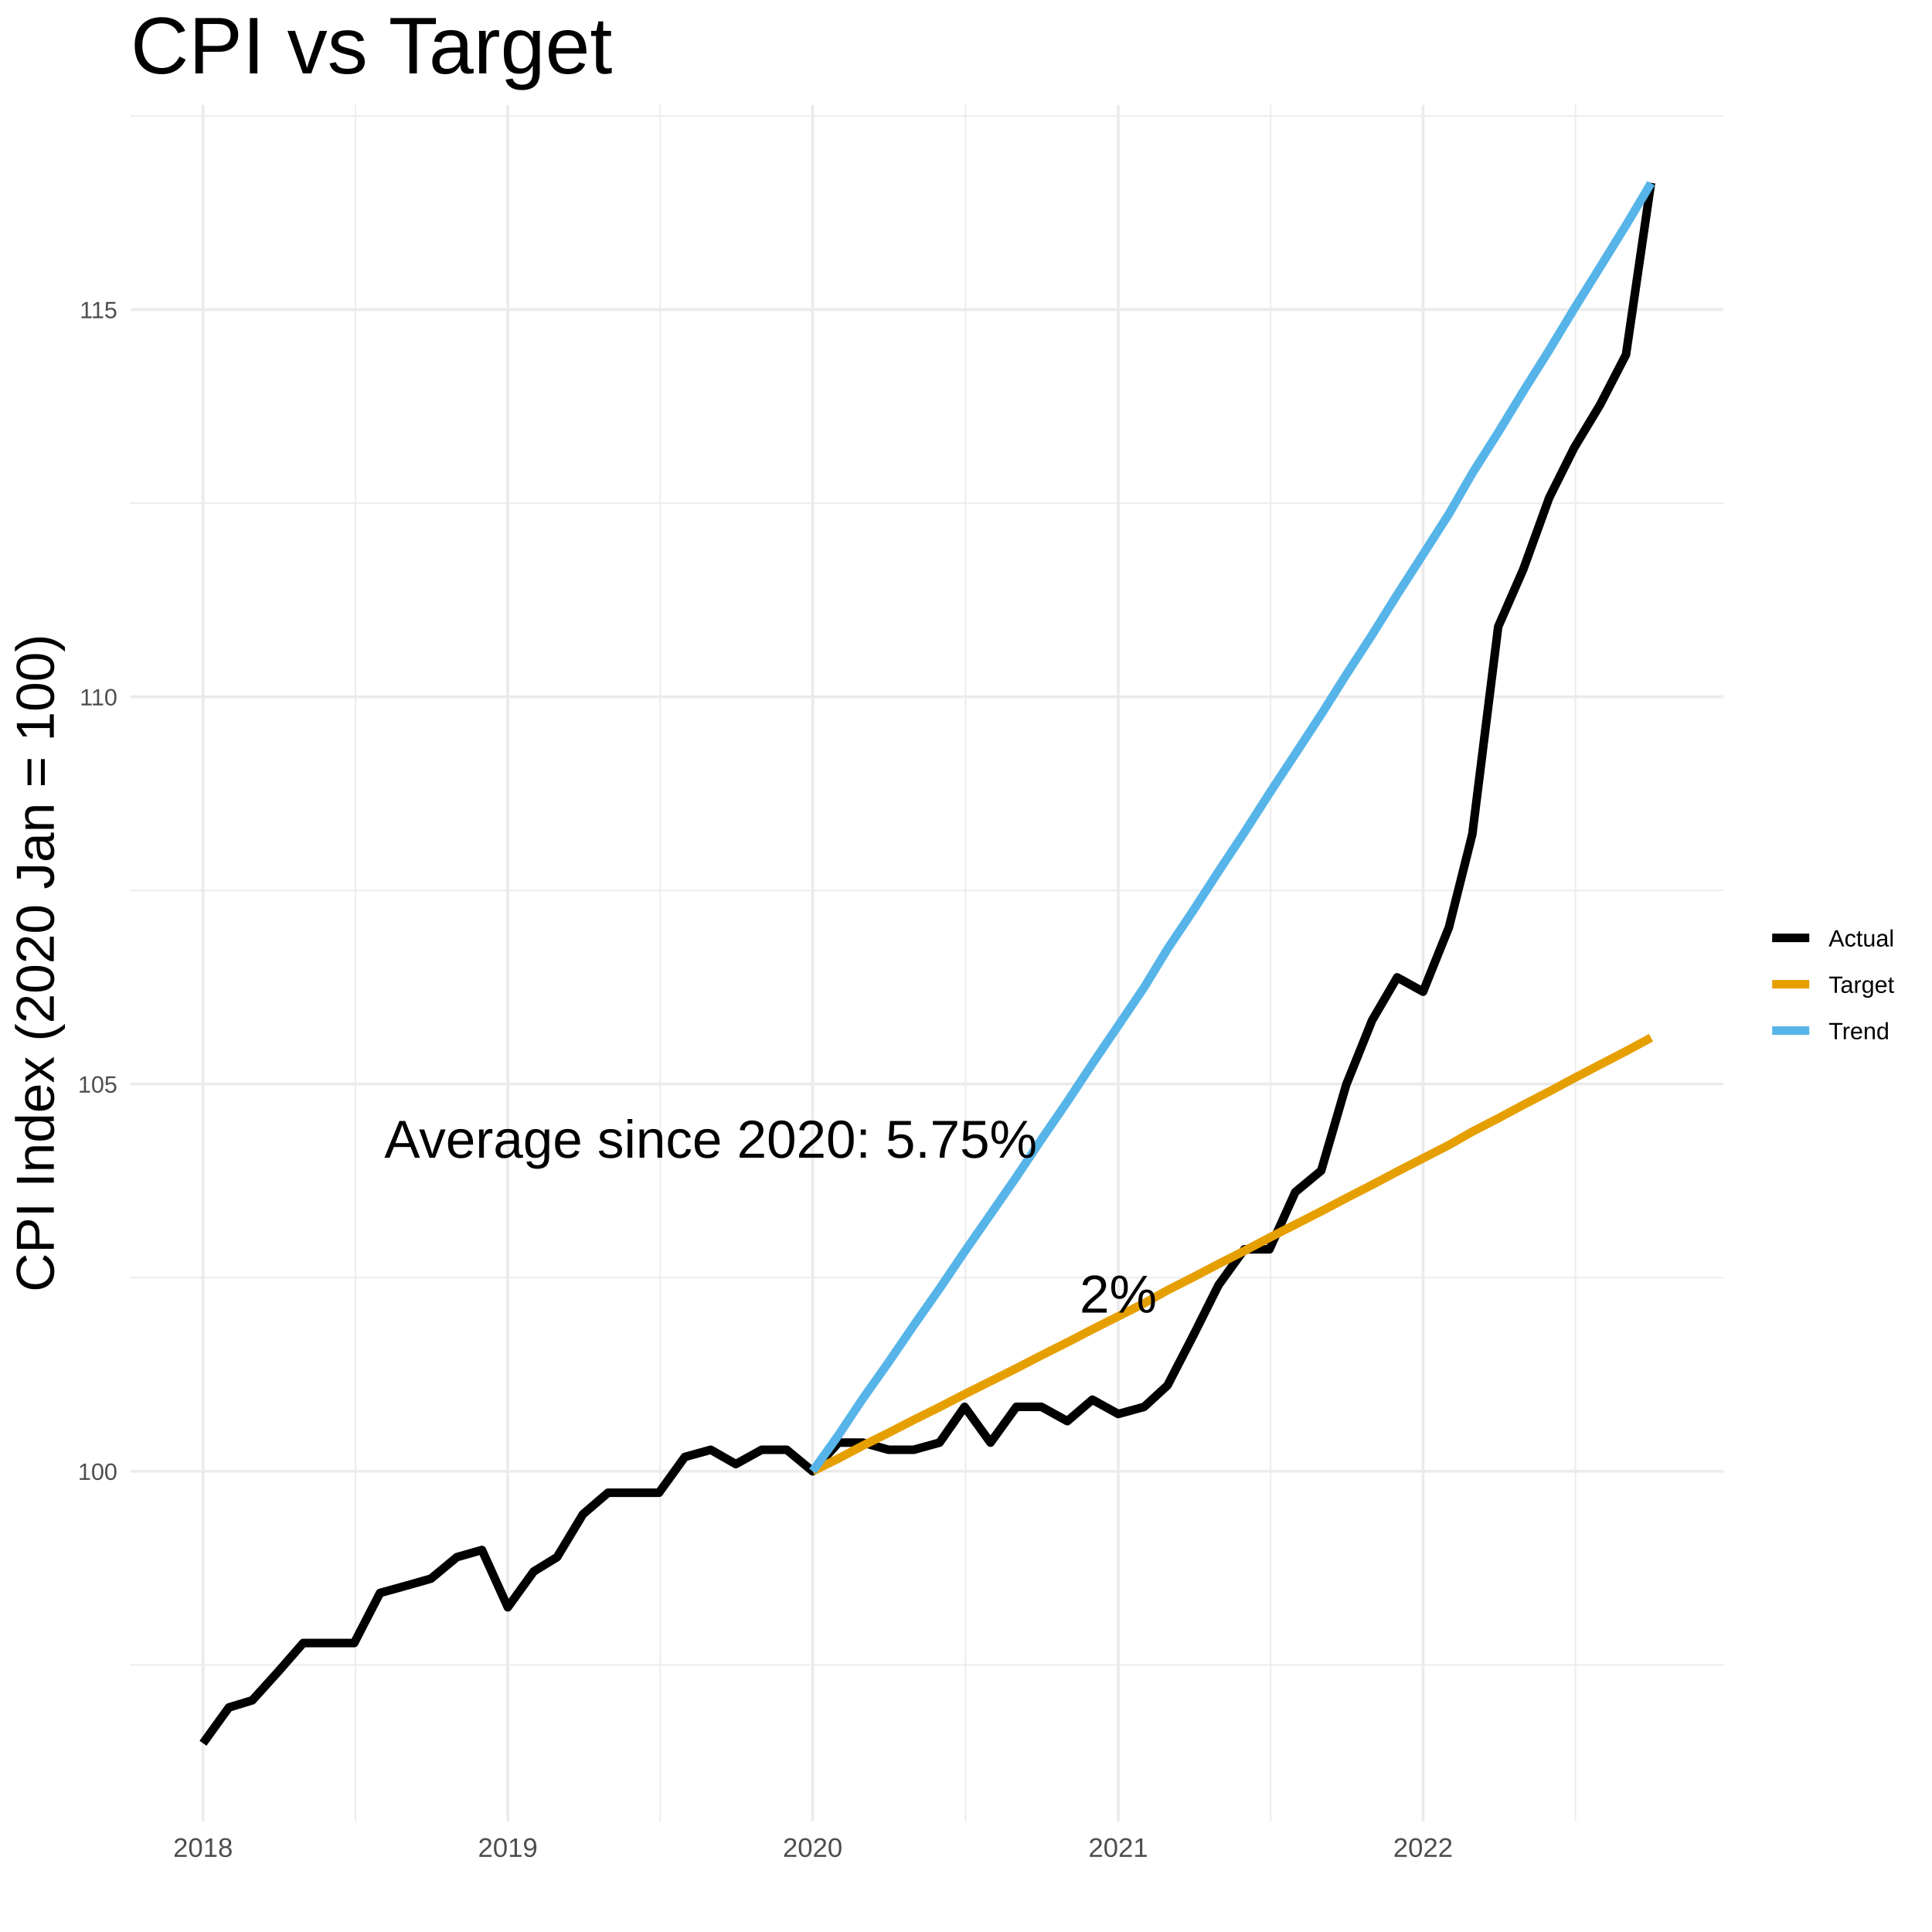
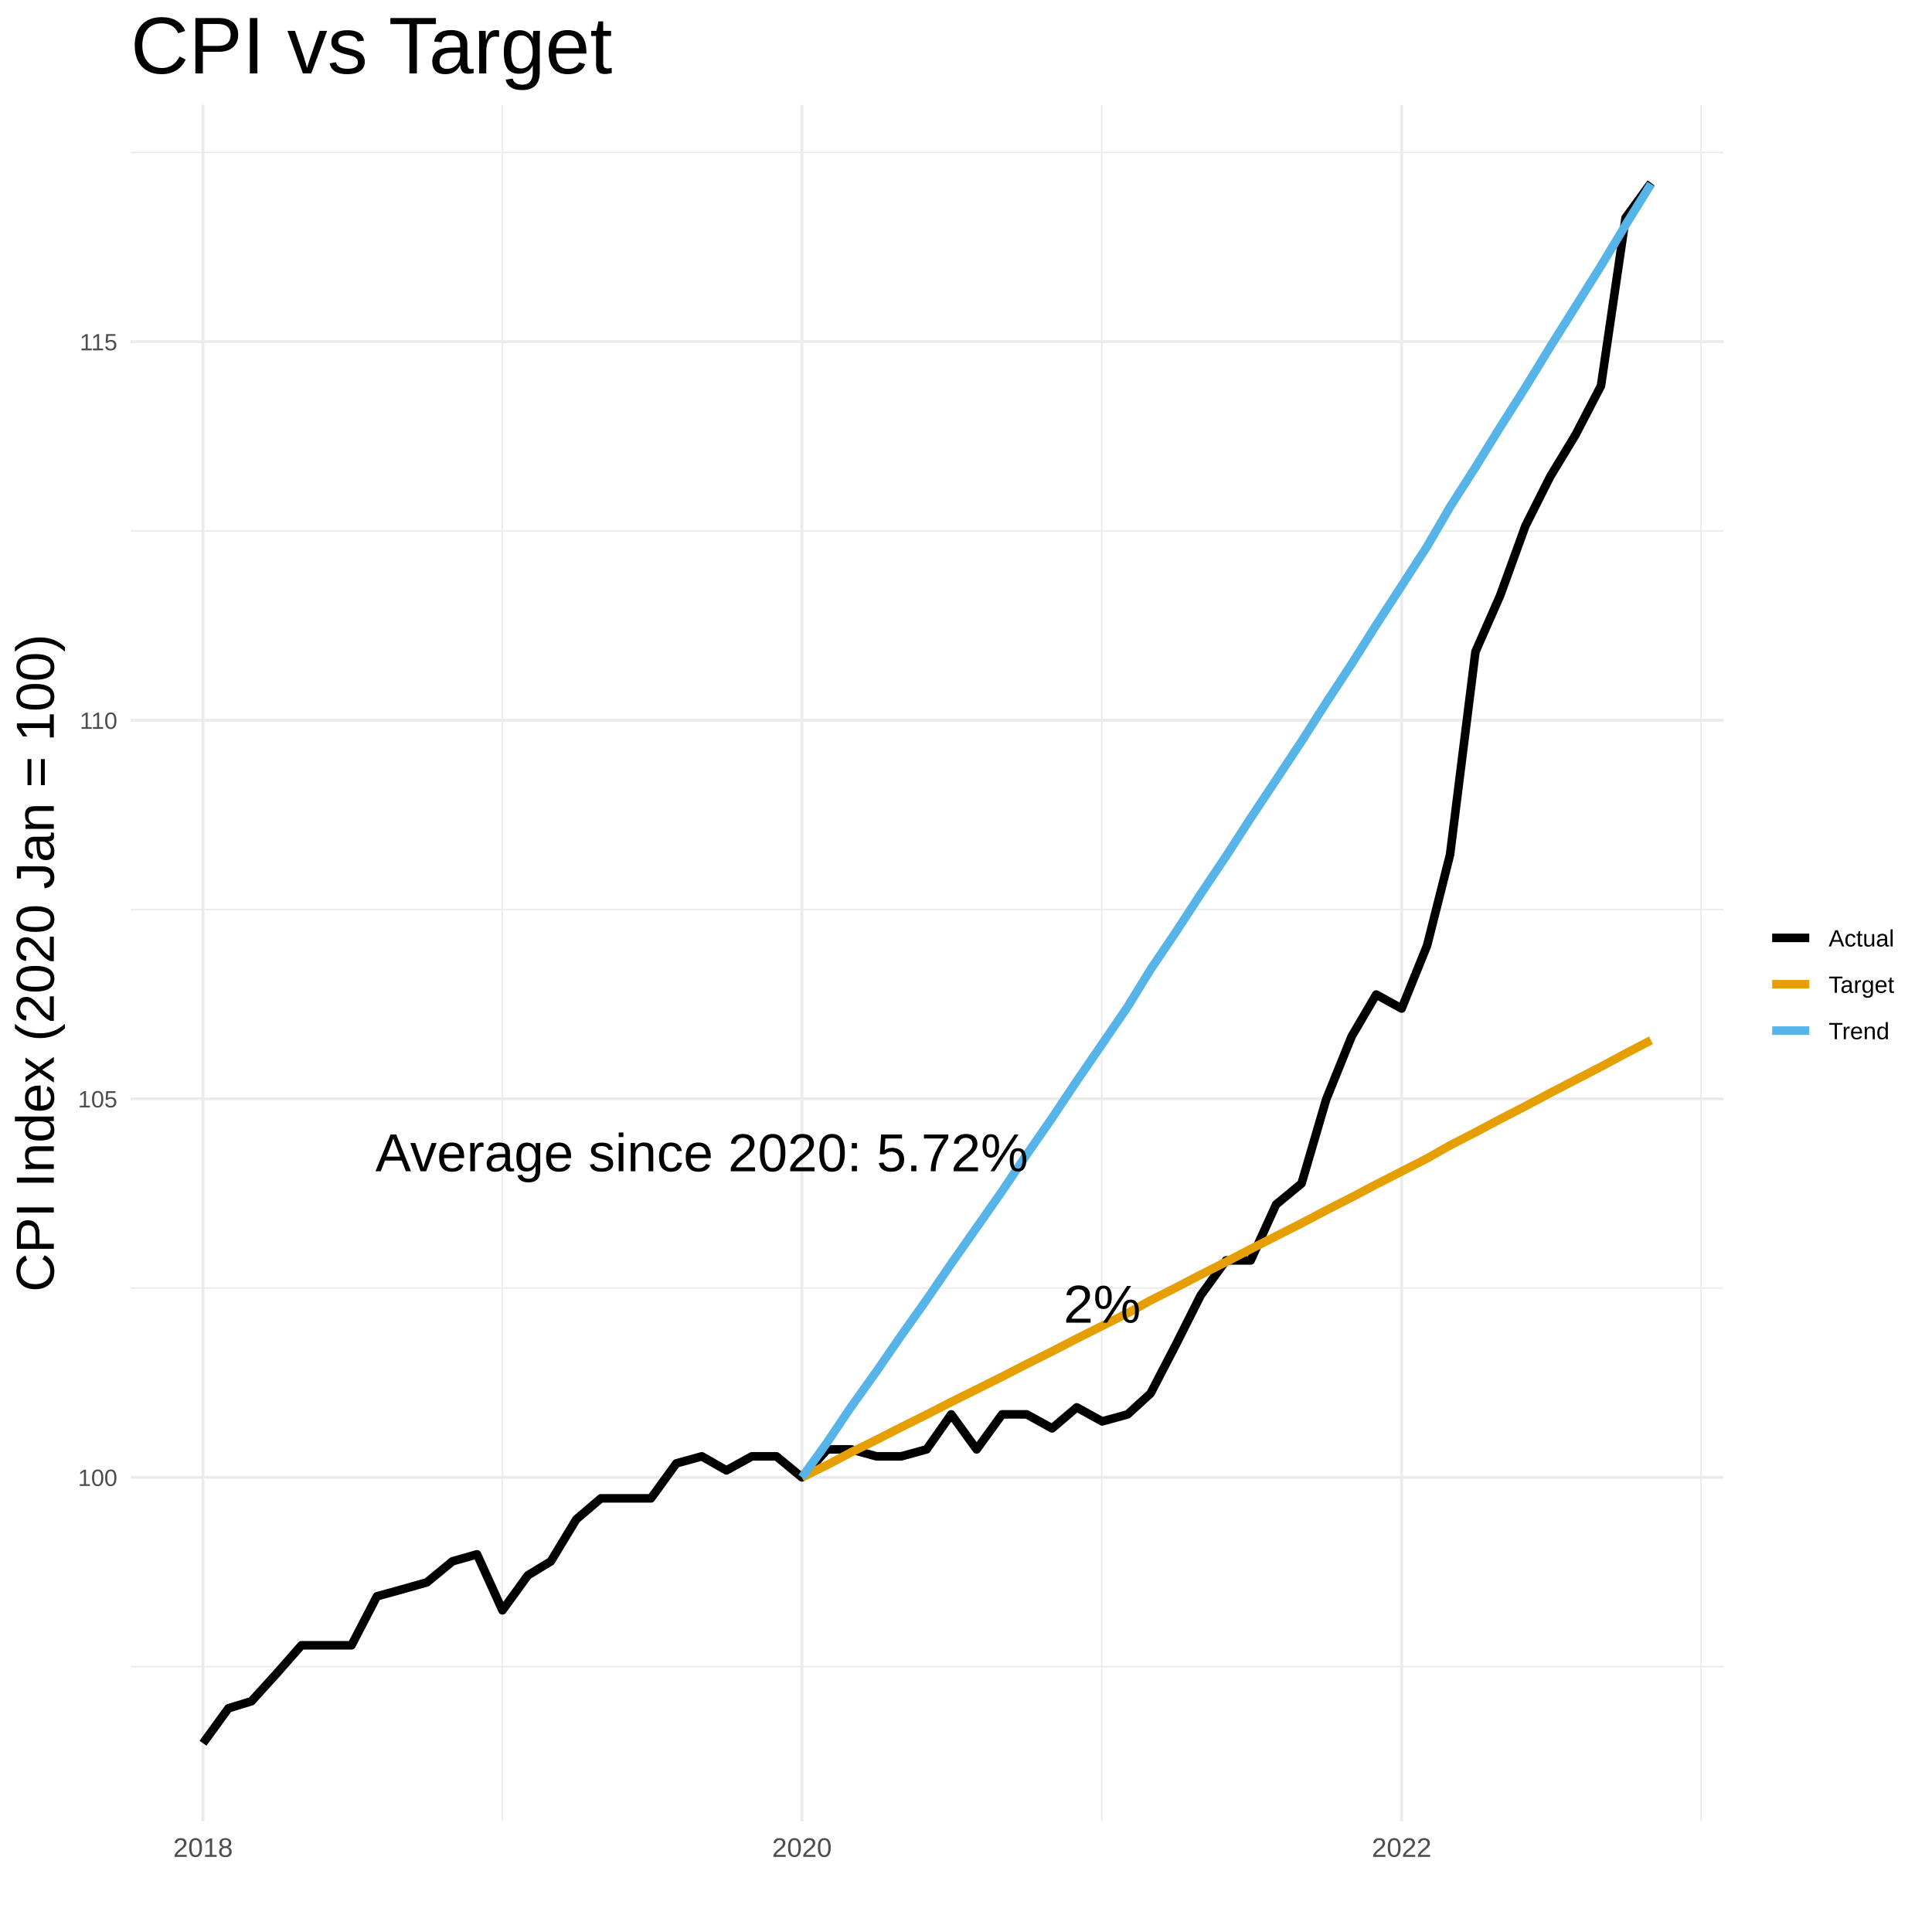
<svg xmlns="http://www.w3.org/2000/svg" class="svglite" width="720.00pt" height="720.00pt" viewBox="0 0 720.00 720.00">
  <defs>
    <style type="text/css">
    .svglite line, .svglite polyline, .svglite polygon, .svglite path, .svglite rect, .svglite circle {
      fill: none;
      stroke: #000000;
      stroke-linecap: round;
      stroke-linejoin: round;
      stroke-miterlimit: 10.00;
    }
    .svglite text {
      white-space: pre;
    }
  </style>
  </defs>
  <rect width="100%" height="100%" style="stroke: none; fill: #FFFFFF;" />
  <defs>
    <clipPath id="cpMC4wMHw3MjAuMDB8MC4wMHw3MjAuMDA=">
      <rect x="0.00" y="0.00" width="720.00" height="720.00" />
    </clipPath>
  </defs>
  <g clip-path="url(#cpMC4wMHw3MjAuMDB8MC4wMHw3MjAuMDA=)">
</g>
  <defs>
    <clipPath id="cpNDguNjh8NjQyLjI3fDM5LjA3fDY3OC43Mw==">
      <rect x="48.68" y="39.07" width="593.60" height="639.66" />
    </clipPath>
  </defs>
  <g clip-path="url(#cpNDguNjh8NjQyLjI3fDM5LjA3fDY3OC43Mw==)">
-     <polyline points="48.68,620.45 642.27,620.45 " style="stroke-width: 0.53; stroke: #EBEBEB; stroke-linecap: butt;" />
-     <polyline points="48.68,476.14 642.27,476.14 " style="stroke-width: 0.53; stroke: #EBEBEB; stroke-linecap: butt;" />
-     <polyline points="48.68,331.83 642.27,331.83 " style="stroke-width: 0.53; stroke: #EBEBEB; stroke-linecap: butt;" />
-     <polyline points="48.68,187.52 642.27,187.52 " style="stroke-width: 0.53; stroke: #EBEBEB; stroke-linecap: butt;" />
-     <polyline points="48.68,43.21 642.27,43.21 " style="stroke-width: 0.53; stroke: #EBEBEB; stroke-linecap: butt;" />
-     <polyline points="132.45,678.73 132.45,39.07 " style="stroke-width: 0.53; stroke: #EBEBEB; stroke-linecap: butt;" />
-     <polyline points="246.04,678.73 246.04,39.07 " style="stroke-width: 0.53; stroke: #EBEBEB; stroke-linecap: butt;" />
-     <polyline points="359.79,678.73 359.79,39.07 " style="stroke-width: 0.53; stroke: #EBEBEB; stroke-linecap: butt;" />
-     <polyline points="473.54,678.73 473.54,39.07 " style="stroke-width: 0.53; stroke: #EBEBEB; stroke-linecap: butt;" />
-     <polyline points="587.13,678.73 587.13,39.07 " style="stroke-width: 0.53; stroke: #EBEBEB; stroke-linecap: butt;" />
-     <polyline points="48.68,548.29 642.27,548.29 " style="stroke-width: 1.07; stroke: #EBEBEB; stroke-linecap: butt;" />
-     <polyline points="48.68,403.98 642.27,403.98 " style="stroke-width: 1.07; stroke: #EBEBEB; stroke-linecap: butt;" />
-     <polyline points="48.68,259.67 642.27,259.67 " style="stroke-width: 1.07; stroke: #EBEBEB; stroke-linecap: butt;" />
-     <polyline points="48.68,115.36 642.27,115.36 " style="stroke-width: 1.07; stroke: #EBEBEB; stroke-linecap: butt;" />
+     <polyline points="48.68,621.10 642.27,621.10 " style="stroke-width: 0.53; stroke: #EBEBEB; stroke-linecap: butt;" />
+     <polyline points="48.68,480.03 642.27,480.03 " style="stroke-width: 0.53; stroke: #EBEBEB; stroke-linecap: butt;" />
+     <polyline points="48.68,338.96 642.27,338.96 " style="stroke-width: 0.53; stroke: #EBEBEB; stroke-linecap: butt;" />
+     <polyline points="48.68,197.88 642.27,197.88 " style="stroke-width: 0.53; stroke: #EBEBEB; stroke-linecap: butt;" />
+     <polyline points="48.68,56.81 642.27,56.81 " style="stroke-width: 0.53; stroke: #EBEBEB; stroke-linecap: butt;" />
+     <polyline points="187.25,678.73 187.25,39.07 " style="stroke-width: 0.53; stroke: #EBEBEB; stroke-linecap: butt;" />
+     <polyline points="410.60,678.73 410.60,39.07 " style="stroke-width: 0.53; stroke: #EBEBEB; stroke-linecap: butt;" />
+     <polyline points="633.94,678.73 633.94,39.07 " style="stroke-width: 0.53; stroke: #EBEBEB; stroke-linecap: butt;" />
+     <polyline points="48.68,550.57 642.27,550.57 " style="stroke-width: 1.07; stroke: #EBEBEB; stroke-linecap: butt;" />
+     <polyline points="48.68,409.49 642.27,409.49 " style="stroke-width: 1.07; stroke: #EBEBEB; stroke-linecap: butt;" />
+     <polyline points="48.68,268.42 642.27,268.42 " style="stroke-width: 1.07; stroke: #EBEBEB; stroke-linecap: butt;" />
+     <polyline points="48.68,127.34 642.27,127.34 " style="stroke-width: 1.07; stroke: #EBEBEB; stroke-linecap: butt;" />
    <polyline points="75.66,678.73 75.66,39.07 " style="stroke-width: 1.07; stroke: #EBEBEB; stroke-linecap: butt;" />
-     <polyline points="189.25,678.73 189.25,39.07 " style="stroke-width: 1.07; stroke: #EBEBEB; stroke-linecap: butt;" />
-     <polyline points="302.84,678.73 302.84,39.07 " style="stroke-width: 1.07; stroke: #EBEBEB; stroke-linecap: butt;" />
-     <polyline points="416.74,678.73 416.74,39.07 " style="stroke-width: 1.07; stroke: #EBEBEB; stroke-linecap: butt;" />
-     <polyline points="530.33,678.73 530.33,39.07 " style="stroke-width: 1.07; stroke: #EBEBEB; stroke-linecap: butt;" />
-     <polyline points="75.66,649.66 85.30,636.32 94.02,633.65 103.67,622.98 113.00,612.31 122.65,612.31 131.99,612.31 141.63,593.64 151.28,590.97 160.62,588.31 170.26,580.30 179.60,577.64 189.25,598.98 198.90,585.64 207.61,580.30 217.26,564.30 226.59,556.30 236.24,556.30 245.58,556.30 255.22,542.96 264.87,540.29 274.21,545.63 283.86,540.29 293.19,540.29 302.84,548.29 312.49,537.62 321.51,537.62 331.16,540.29 340.50,540.29 350.14,537.62 359.48,524.29 369.13,537.62 378.77,524.29 388.11,524.29 397.76,529.62 407.09,521.62 416.74,526.95 426.39,524.29 435.10,516.28 444.75,497.61 454.09,478.94 463.73,465.60 473.07,465.60 482.72,444.26 492.37,436.26 501.70,404.25 511.35,380.24 520.69,364.24 530.33,369.57 539.98,345.57 548.69,310.89 558.34,233.53 567.68,212.19 577.33,185.52 586.66,166.85 596.31,150.84 605.96,132.17 615.29,68.15 " style="stroke-width: 3.20; stroke-linecap: butt;" />
-     <polyline points="302.84,548.29 312.49,543.53 321.51,538.75 331.16,533.97 340.50,529.17 350.14,524.38 359.48,519.57 369.13,514.75 378.77,509.93 388.11,505.10 397.76,500.26 407.09,495.41 416.74,490.56 426.39,485.69 435.10,480.82 444.75,475.94 454.09,471.05 463.73,466.16 473.07,461.25 482.72,456.34 492.37,451.42 501.70,446.49 511.35,441.56 520.69,436.61 530.33,431.66 539.98,426.70 548.69,421.73 558.34,416.76 567.68,411.77 577.33,406.78 586.66,401.77 596.31,396.76 605.96,391.75 615.29,386.72 " style="stroke-width: 3.20; stroke: #E69F00; stroke-linecap: butt;" />
-     <polyline points="302.84,548.29 312.49,534.81 321.51,521.26 331.16,507.64 340.50,493.97 350.14,480.23 359.48,466.42 369.13,452.55 378.77,438.62 388.11,424.62 397.76,410.55 407.09,396.42 416.74,382.22 426.39,367.96 435.10,353.63 444.75,339.23 454.09,324.77 463.73,310.24 473.07,295.64 482.72,280.97 492.37,266.24 501.70,251.43 511.35,236.56 520.69,221.61 530.33,206.60 539.98,191.52 548.69,176.36 558.34,161.14 567.68,145.84 577.33,130.47 586.66,115.03 596.31,99.52 605.96,83.94 615.29,68.28 " style="stroke-width: 3.20; stroke: #56B4E9; stroke-linecap: butt;" />
-     <text x="416.74" y="489.17" text-anchor="middle" style="font-size: 19.92px; font-family: &quot;Liberation Sans&quot;;" textLength="31.58px" lengthAdjust="spacingAndGlyphs">2%</text>
-     <text x="264.87" y="431.45" text-anchor="middle" style="font-size: 19.92px; font-family: &quot;Liberation Sans&quot;;" textLength="273.05px" lengthAdjust="spacingAndGlyphs">Average since 2020: 5.75%</text>
+     <polyline points="298.85,678.73 298.85,39.07 " style="stroke-width: 1.07; stroke: #EBEBEB; stroke-linecap: butt;" />
+     <polyline points="522.35,678.73 522.35,39.07 " style="stroke-width: 1.07; stroke: #EBEBEB; stroke-linecap: butt;" />
+     <polyline points="75.66,649.66 85.14,636.62 93.70,634.01 103.17,623.58 112.35,613.15 121.82,613.15 131.00,613.15 140.47,594.90 149.95,592.29 159.12,589.68 168.60,581.86 177.78,579.25 187.25,600.11 196.73,587.07 205.29,581.86 214.77,566.21 223.94,558.39 233.42,558.39 242.59,558.39 252.07,545.35 261.55,542.74 270.72,547.96 280.20,542.74 289.37,542.74 298.85,550.57 308.33,540.14 317.19,540.14 326.67,542.74 335.84,542.74 345.32,540.14 354.49,527.10 363.97,540.14 373.45,527.10 382.62,527.10 392.10,532.31 401.27,524.49 410.75,529.71 420.23,527.10 428.79,519.28 438.27,501.02 447.44,482.77 456.92,469.73 466.09,469.73 475.57,448.87 485.05,441.05 494.22,409.75 503.70,386.28 512.87,370.64 522.35,375.85 531.83,352.38 540.39,318.49 549.86,242.86 559.04,222.00 568.51,195.93 577.69,177.67 587.16,162.03 596.64,143.77 605.81,81.19 615.29,68.15 " style="stroke-width: 3.20; stroke-linecap: butt;" />
+     <polyline points="298.85,550.57 308.33,545.91 317.19,541.24 326.67,536.56 335.84,531.88 345.32,527.18 354.49,522.48 363.97,517.78 373.45,513.06 382.62,508.34 392.10,503.61 401.27,498.87 410.75,494.12 420.23,489.37 428.79,484.61 438.27,479.84 447.44,475.06 456.92,470.27 466.09,465.48 475.57,460.68 485.05,455.87 494.22,451.05 503.70,446.22 512.87,441.39 522.35,436.55 531.83,431.70 540.39,426.84 549.86,421.98 559.04,417.10 568.51,412.22 577.69,407.33 587.16,402.43 596.64,397.53 605.81,392.61 615.29,387.69 " style="stroke-width: 3.20; stroke: #E69F00; stroke-linecap: butt;" />
+     <polyline points="298.85,550.57 308.33,537.45 317.19,524.27 326.67,511.03 335.84,497.73 345.32,484.36 354.49,470.94 363.97,457.45 373.45,443.90 382.62,430.28 392.10,416.61 401.27,402.86 410.75,389.06 420.23,375.19 428.79,361.26 438.27,347.26 447.44,333.19 456.92,319.07 466.09,304.87 475.57,290.61 485.05,276.28 494.22,261.89 503.70,247.43 512.87,232.90 522.35,218.31 531.83,203.64 540.39,188.91 549.86,174.11 559.04,159.24 568.51,144.31 577.69,129.30 587.16,114.22 596.64,99.08 605.81,83.86 615.29,68.57 " style="stroke-width: 3.20; stroke: #56B4E9; stroke-linecap: butt;" />
+     <text x="410.75" y="492.93" text-anchor="middle" style="font-size: 19.92px; font-family: &quot;Liberation Sans&quot;;" textLength="31.58px" lengthAdjust="spacingAndGlyphs">2%</text>
+     <text x="261.55" y="436.50" text-anchor="middle" style="font-size: 19.92px; font-family: &quot;Liberation Sans&quot;;" textLength="273.05px" lengthAdjust="spacingAndGlyphs">Average since 2020: 5.72%</text>
  </g>
  <g clip-path="url(#cpMC4wMHw3MjAuMDB8MC4wMHw3MjAuMDA=)">
-     <text x="43.74" y="551.50" text-anchor="end" style="font-size: 8.80px;fill: #4D4D4D; font-family: &quot;Liberation Sans&quot;;" textLength="16.78px" lengthAdjust="spacingAndGlyphs">100</text>
-     <text x="43.74" y="407.19" text-anchor="end" style="font-size: 8.80px;fill: #4D4D4D; font-family: &quot;Liberation Sans&quot;;" textLength="16.78px" lengthAdjust="spacingAndGlyphs">105</text>
-     <text x="43.74" y="262.88" text-anchor="end" style="font-size: 8.80px;fill: #4D4D4D; font-family: &quot;Liberation Sans&quot;;" textLength="16.78px" lengthAdjust="spacingAndGlyphs">110</text>
-     <text x="43.74" y="118.57" text-anchor="end" style="font-size: 8.80px;fill: #4D4D4D; font-family: &quot;Liberation Sans&quot;;" textLength="16.78px" lengthAdjust="spacingAndGlyphs">115</text>
+     <text x="43.74" y="553.77" text-anchor="end" style="font-size: 8.80px;fill: #4D4D4D; font-family: &quot;Liberation Sans&quot;;" textLength="16.78px" lengthAdjust="spacingAndGlyphs">100</text>
+     <text x="43.74" y="412.70" text-anchor="end" style="font-size: 8.80px;fill: #4D4D4D; font-family: &quot;Liberation Sans&quot;;" textLength="16.78px" lengthAdjust="spacingAndGlyphs">105</text>
+     <text x="43.74" y="271.63" text-anchor="end" style="font-size: 8.80px;fill: #4D4D4D; font-family: &quot;Liberation Sans&quot;;" textLength="16.78px" lengthAdjust="spacingAndGlyphs">110</text>
+     <text x="43.74" y="130.55" text-anchor="end" style="font-size: 8.80px;fill: #4D4D4D; font-family: &quot;Liberation Sans&quot;;" textLength="16.78px" lengthAdjust="spacingAndGlyphs">115</text>
    <text x="75.66" y="692.00" text-anchor="middle" style="font-size: 10.00px;fill: #4D4D4D; font-family: &quot;Liberation Sans&quot;;" textLength="25.46px" lengthAdjust="spacingAndGlyphs">2018</text>
-     <text x="189.25" y="692.00" text-anchor="middle" style="font-size: 10.00px;fill: #4D4D4D; font-family: &quot;Liberation Sans&quot;;" textLength="25.46px" lengthAdjust="spacingAndGlyphs">2019</text>
-     <text x="302.84" y="692.00" text-anchor="middle" style="font-size: 10.00px;fill: #4D4D4D; font-family: &quot;Liberation Sans&quot;;" textLength="25.46px" lengthAdjust="spacingAndGlyphs">2020</text>
-     <text x="416.74" y="692.00" text-anchor="middle" style="font-size: 10.00px;fill: #4D4D4D; font-family: &quot;Liberation Sans&quot;;" textLength="25.46px" lengthAdjust="spacingAndGlyphs">2021</text>
-     <text x="530.33" y="692.00" text-anchor="middle" style="font-size: 10.00px;fill: #4D4D4D; font-family: &quot;Liberation Sans&quot;;" textLength="25.46px" lengthAdjust="spacingAndGlyphs">2022</text>
+     <text x="298.85" y="692.00" text-anchor="middle" style="font-size: 10.00px;fill: #4D4D4D; font-family: &quot;Liberation Sans&quot;;" textLength="25.46px" lengthAdjust="spacingAndGlyphs">2020</text>
+     <text x="522.35" y="692.00" text-anchor="middle" style="font-size: 10.00px;fill: #4D4D4D; font-family: &quot;Liberation Sans&quot;;" textLength="25.46px" lengthAdjust="spacingAndGlyphs">2022</text>
    <text transform="translate(20.06,358.90) rotate(-90)" text-anchor="middle" style="font-size: 20.00px; font-family: &quot;Liberation Sans&quot;;" textLength="271.03px" lengthAdjust="spacingAndGlyphs">CPI Index (2020 Jan = 100)</text>
    <line x1="660.44" y1="349.52" x2="674.26" y2="349.52" style="stroke-width: 3.20; stroke-linecap: butt;" />
    <line x1="660.44" y1="366.80" x2="674.26" y2="366.80" style="stroke-width: 3.20; stroke: #E69F00; stroke-linecap: butt;" />
    <line x1="660.44" y1="384.08" x2="674.26" y2="384.08" style="stroke-width: 3.20; stroke: #56B4E9; stroke-linecap: butt;" />
    <text x="681.47" y="352.73" style="font-size: 8.80px; font-family: &quot;Liberation Sans&quot;;" textLength="27.57px" lengthAdjust="spacingAndGlyphs">Actual</text>
    <text x="681.47" y="370.01" style="font-size: 8.80px; font-family: &quot;Liberation Sans&quot;;" textLength="27.22px" lengthAdjust="spacingAndGlyphs">Target</text>
    <text x="681.47" y="387.29" style="font-size: 8.80px; font-family: &quot;Liberation Sans&quot;;" textLength="24.07px" lengthAdjust="spacingAndGlyphs">Trend</text>
    <text x="48.68" y="27.35" style="font-size: 30.00px; font-family: &quot;Liberation Sans&quot;;" textLength="193.18px" lengthAdjust="spacingAndGlyphs">CPI vs Target</text>
  </g>
</svg>
